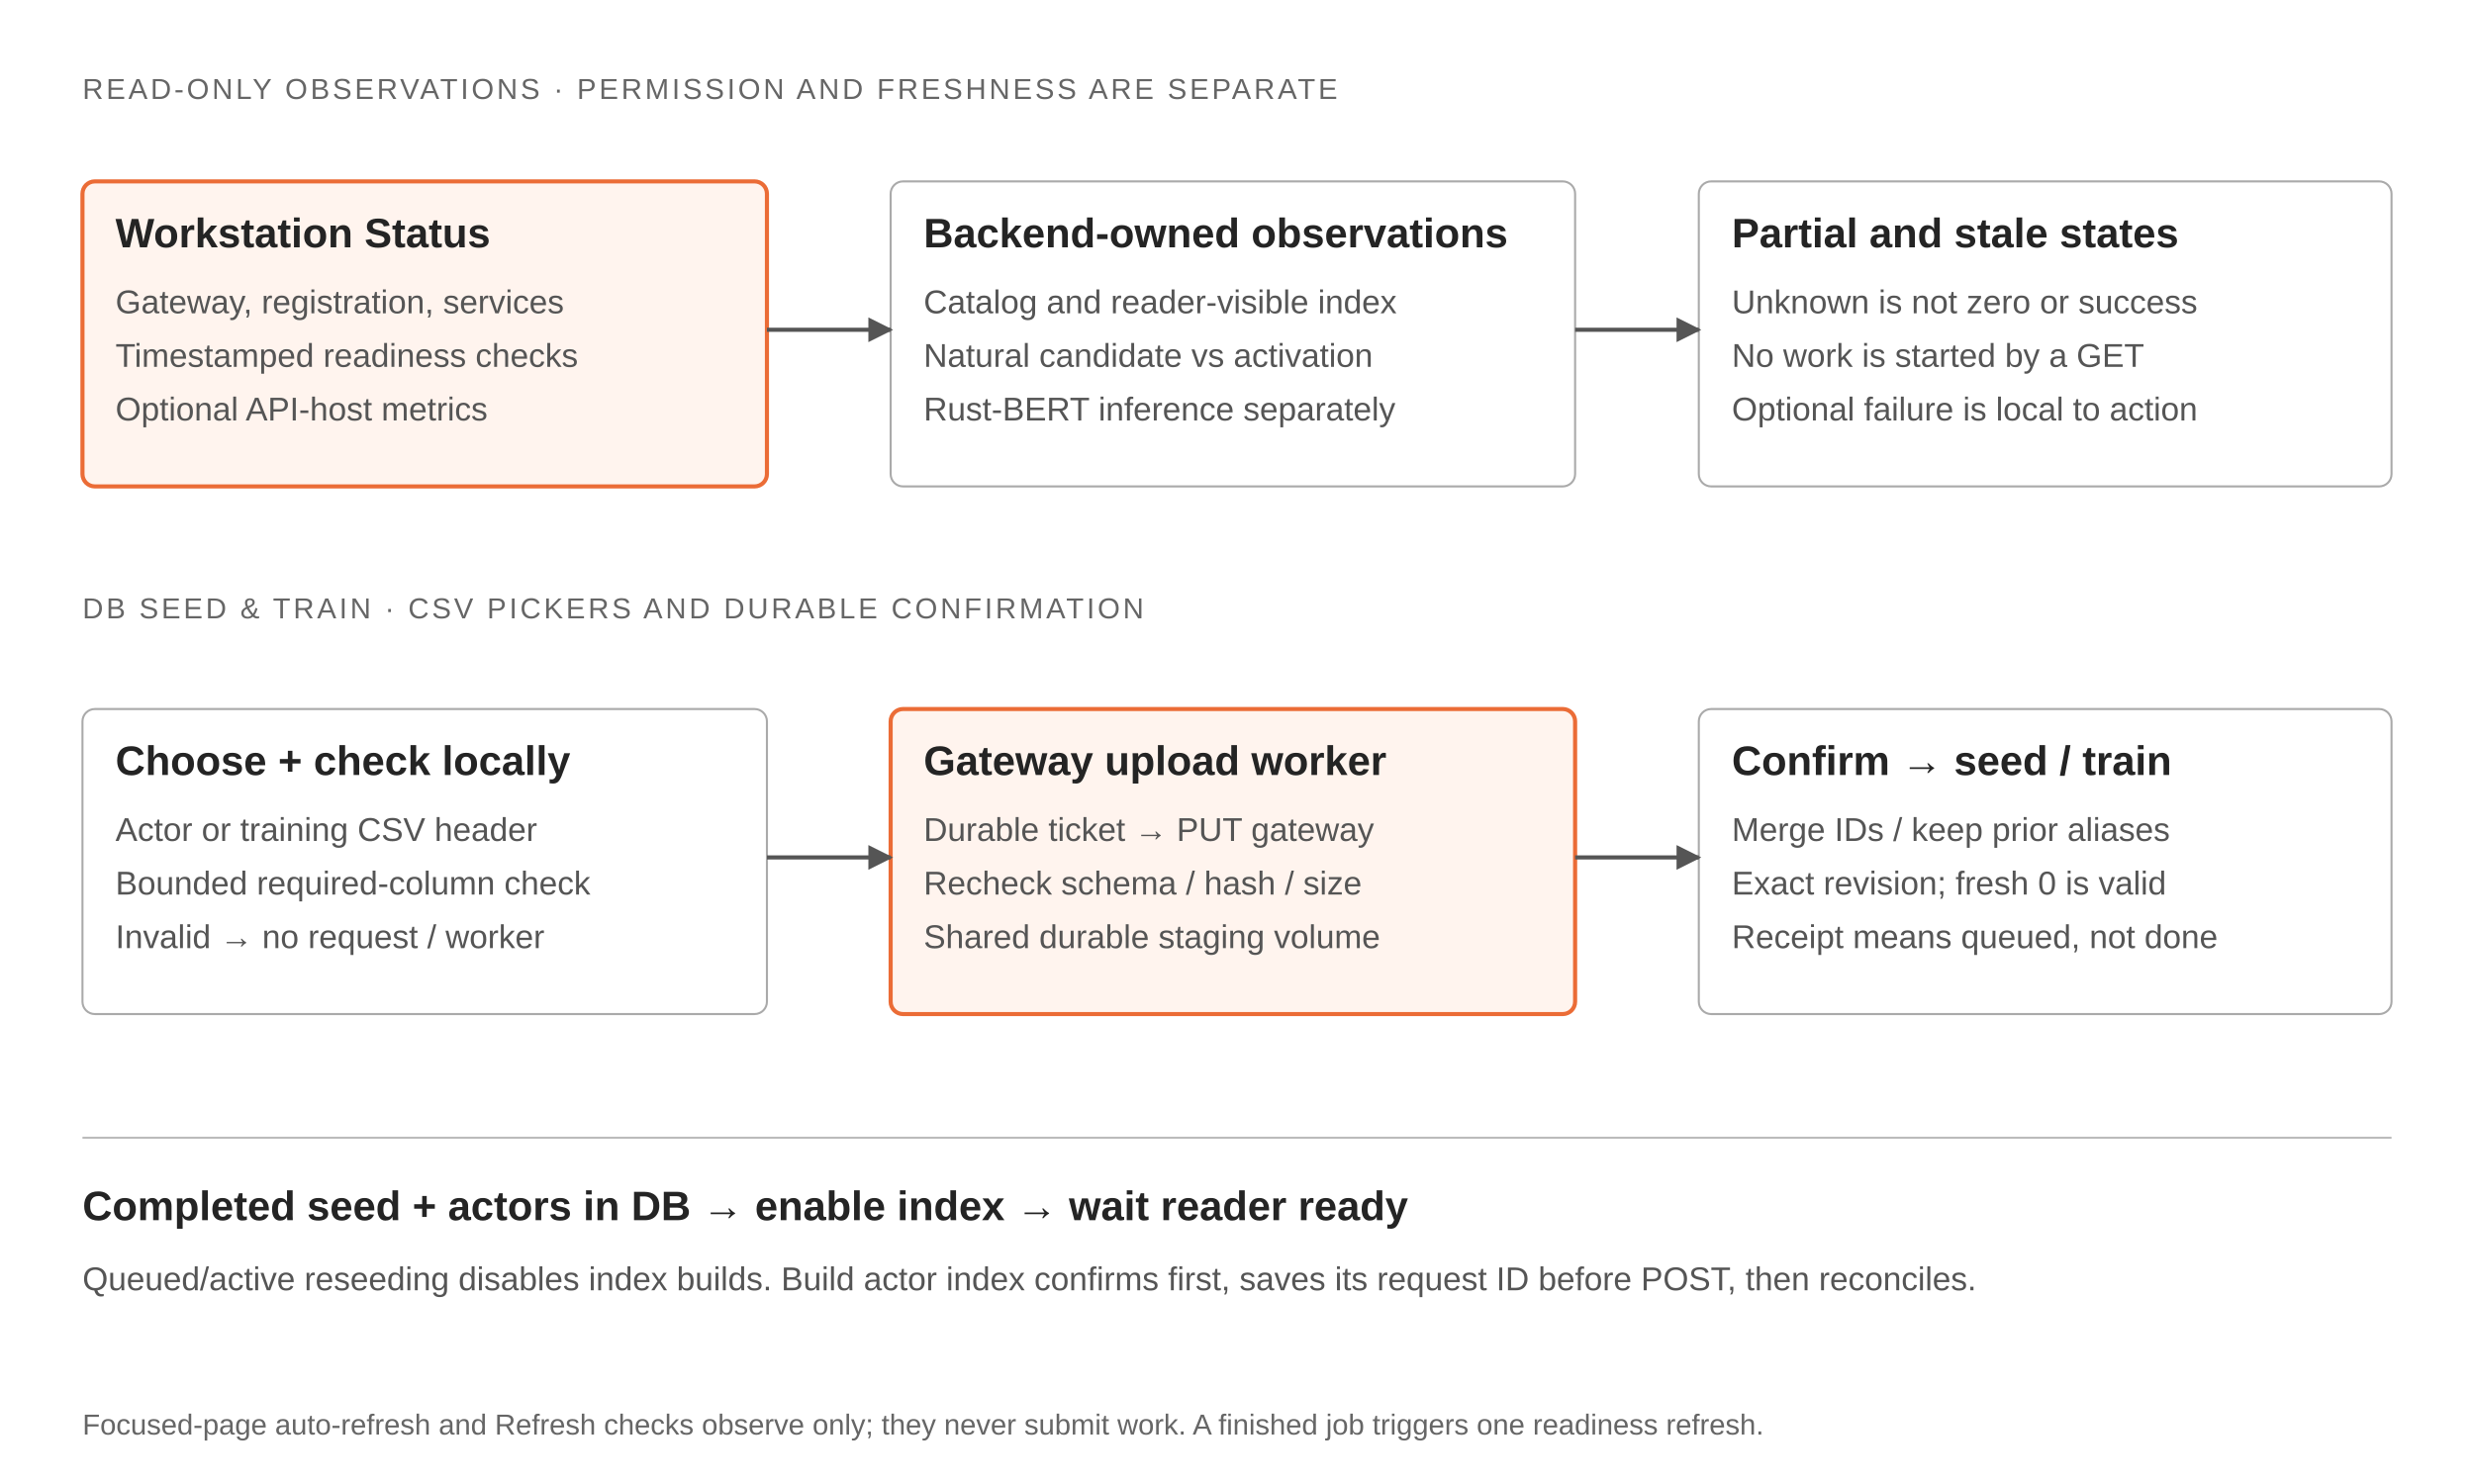
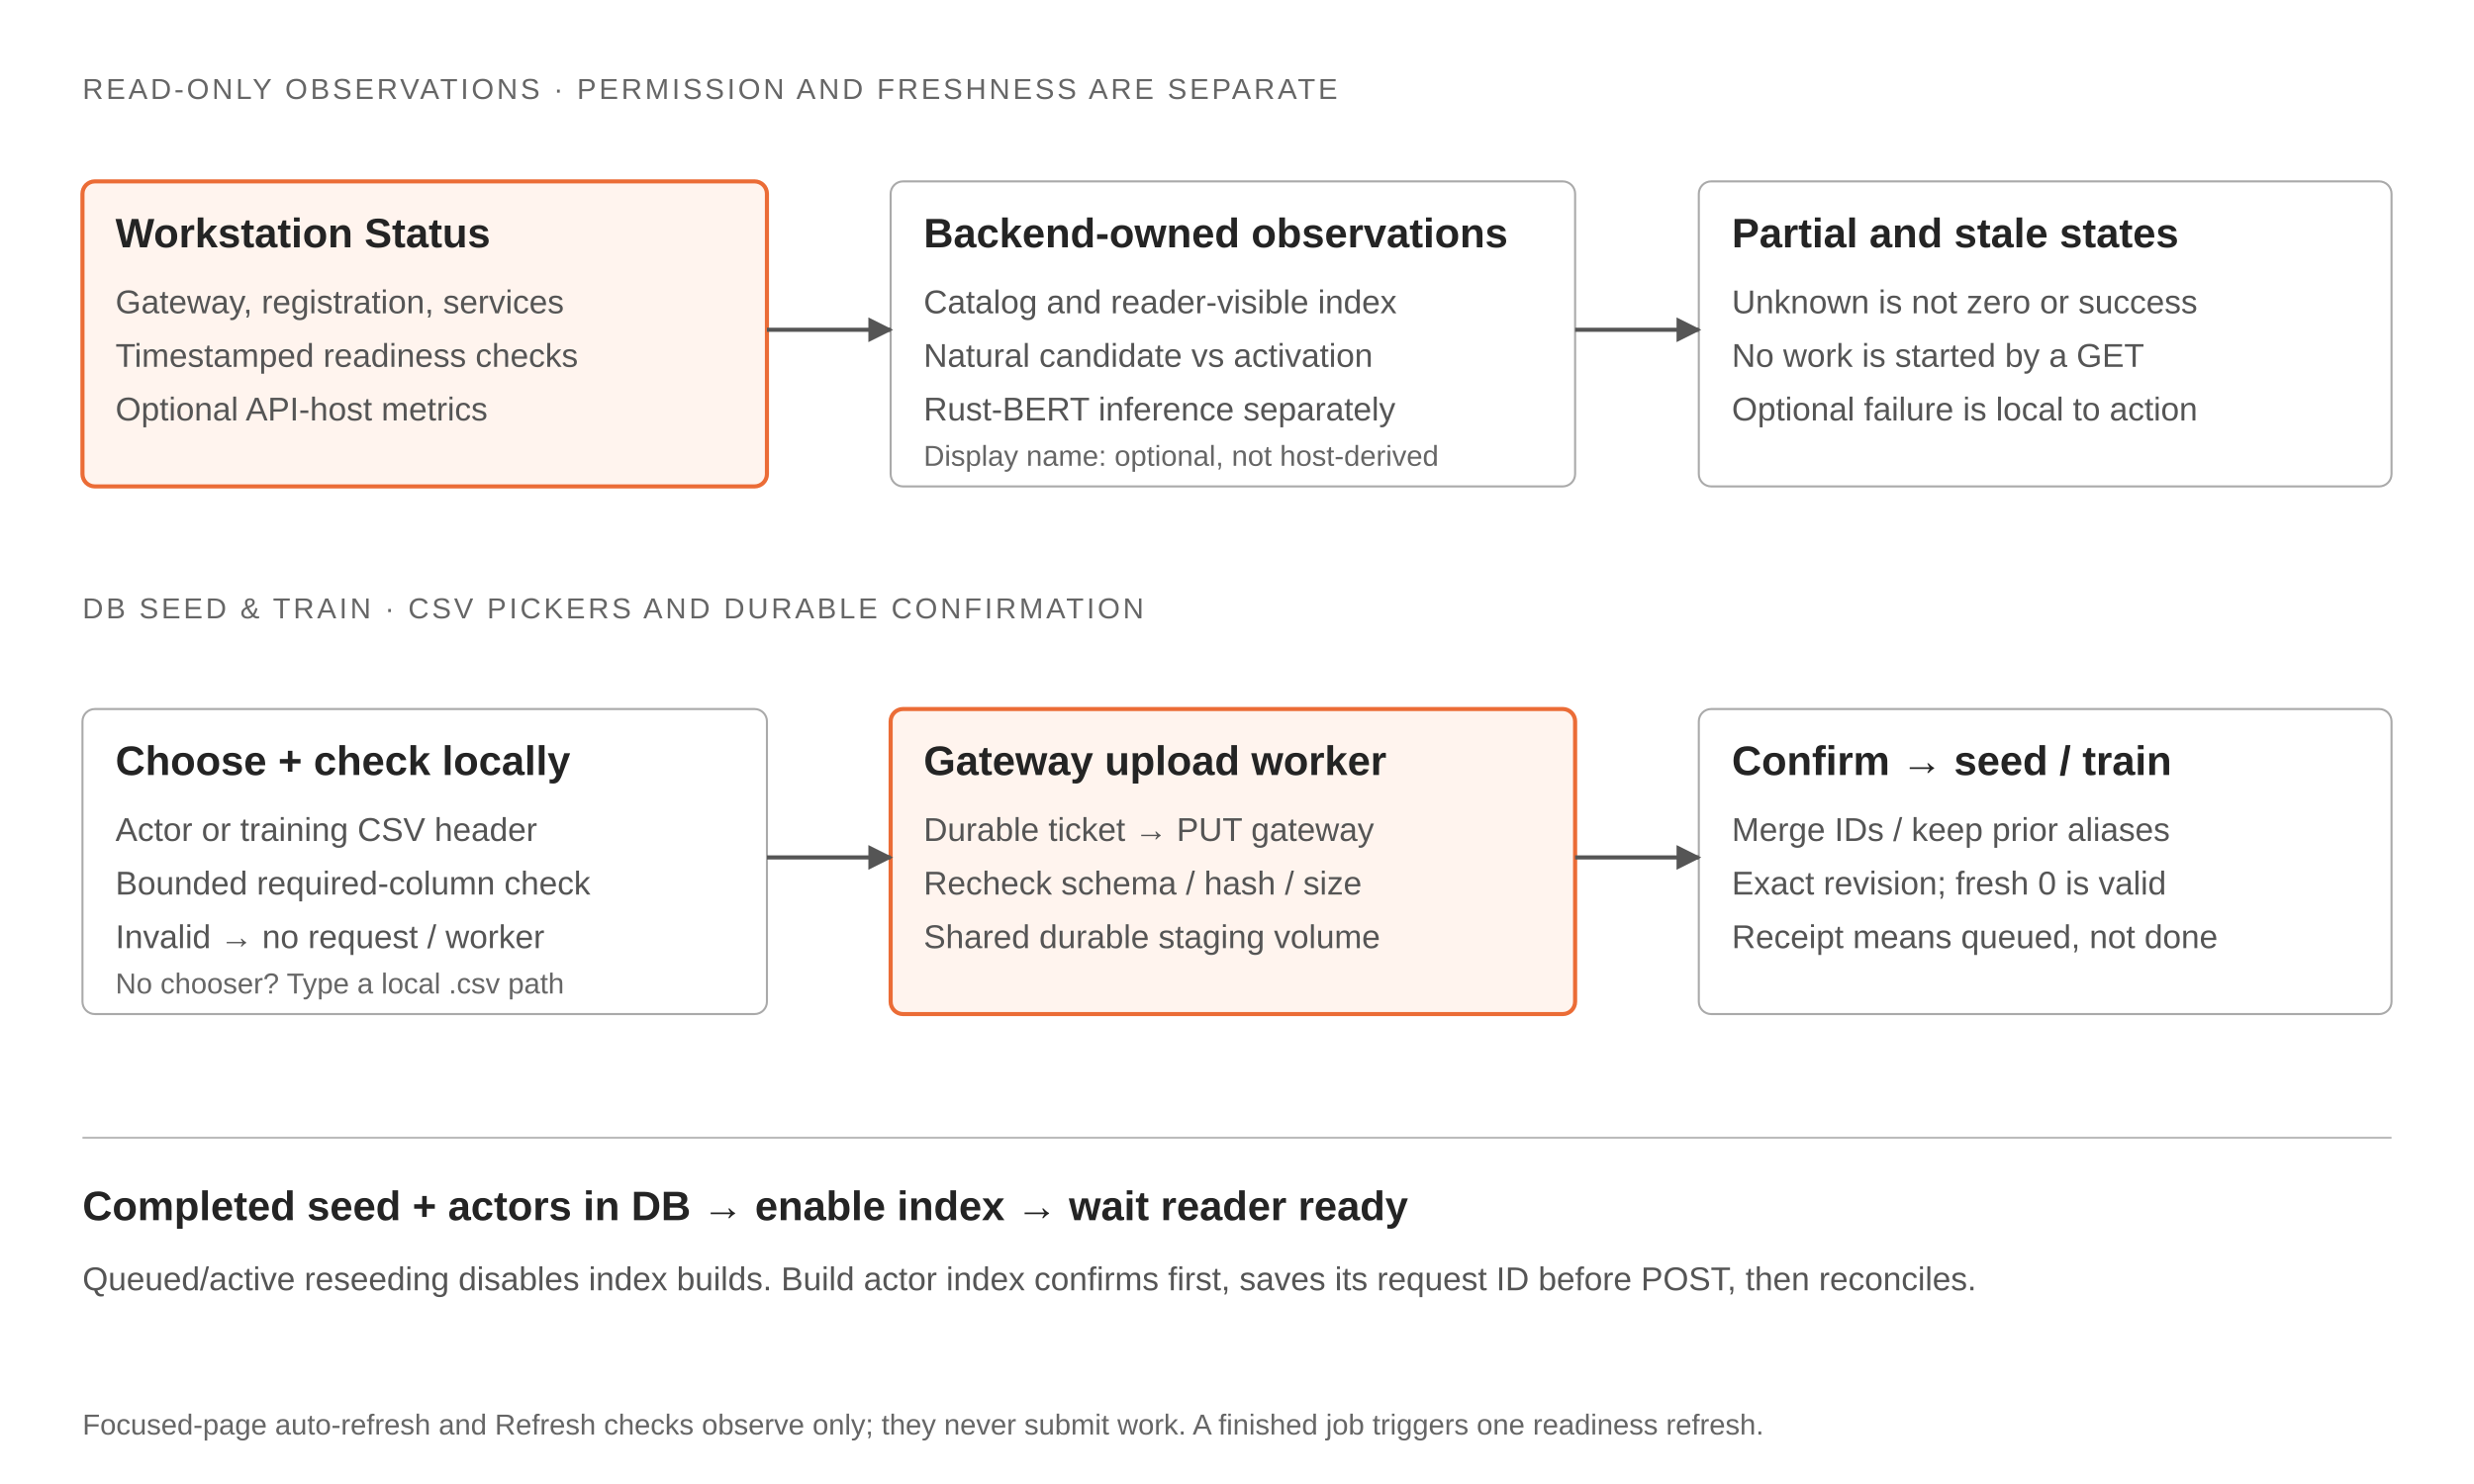
<svg xmlns="http://www.w3.org/2000/svg" viewBox="0 0 1200 720" role="img" aria-labelledby="workstation-readiness-title workstation-readiness-desc">
  <style>text{font-family:Geist,Arial,sans-serif;fill:#242424}.zone{font-size:14px;letter-spacing:1.4px;fill:#666}.label{font-size:20px;font-weight:600}.note{font-size:16px;fill:#555}.small{font-size:14px;fill:#666}.node{fill:#fff;stroke:#aaa;stroke-width:1}.focus{fill:#fff4ee;stroke:#eb6c36;stroke-width:2}.wire{fill:none;stroke:#555;stroke-width:2;marker-end:url(#arrow)}.lane{fill:#fafafa;stroke:#ddd;stroke-width:1}</style>
  <defs>
    <marker id="arrow" viewBox="0 0 10 10" refX="9" refY="5" markerWidth="6" markerHeight="6" orient="auto">
      <path d="M 0 0 L 10 5 L 0 10 z" fill="#555" />
    </marker>
  </defs>
  <rect width="1200" height="720" fill="#fff" />
  <text x="40" y="48" class="zone">READ-ONLY OBSERVATIONS · PERMISSION AND FRESHNESS ARE SEPARATE</text>
  <rect x="40" y="88" width="332" height="148" rx="6" class="focus" />
  <text x="56" y="120" class="label">Workstation Status</text>
  <text x="56" y="152" class="note">Gateway, registration, services</text>
  <text x="56" y="178" class="note">Timestamped readiness checks</text>
  <text x="56" y="204" class="note">Optional API-host metrics</text>
  <rect x="432" y="88" width="332" height="148" rx="6" class="node" />
  <text x="448" y="120" class="label">Backend-owned observations</text>
  <text x="448" y="152" class="note">Catalog and reader-visible index</text>
  <text x="448" y="178" class="note">Natural candidate vs activation</text>
  <text x="448" y="204" class="note">Rust-BERT inference separately</text>
+   <text x="448" y="226" class="small">Display name: optional, not host-derived</text>
  <rect x="824" y="88" width="336" height="148" rx="6" class="node" />
  <text x="840" y="120" class="label">Partial and stale states</text>
  <text x="840" y="152" class="note">Unknown is not zero or success</text>
  <text x="840" y="178" class="note">No work is started by a GET</text>
  <text x="840" y="204" class="note">Optional failure is local to action</text>
  <path d="M 372 160 H 432" class="wire" />
  <path d="M 764 160 H 824" class="wire" />
  <text x="40" y="300" class="zone">DB SEED &amp; TRAIN · CSV PICKERS AND DURABLE CONFIRMATION</text>
  <rect x="40" y="344" width="332" height="148" rx="6" class="node" />
  <text x="56" y="376" class="label">Choose + check locally</text>
  <text x="56" y="408" class="note">Actor or training CSV header</text>
  <text x="56" y="434" class="note">Bounded required-column check</text>
  <text x="56" y="460" class="note">Invalid → no request / worker</text>
+   <text x="56" y="482" class="small">No chooser? Type a local .csv path</text>
  <rect x="432" y="344" width="332" height="148" rx="6" class="focus" />
  <text x="448" y="376" class="label">Gateway upload worker</text>
  <text x="448" y="408" class="note">Durable ticket → PUT gateway</text>
  <text x="448" y="434" class="note">Recheck schema / hash / size</text>
  <text x="448" y="460" class="note">Shared durable staging volume</text>
  <rect x="824" y="344" width="336" height="148" rx="6" class="node" />
  <text x="840" y="376" class="label">Confirm → seed / train</text>
  <text x="840" y="408" class="note">Merge IDs / keep prior aliases</text>
  <text x="840" y="434" class="note">Exact revision; fresh 0 is valid</text>
  <text x="840" y="460" class="note">Receipt means queued, not done</text>
  <path d="M 372 416 H 432" class="wire" />
  <path d="M 764 416 H 824" class="wire" />
  <path d="M 40 552 H 1160" stroke="#bbb" />
  <text x="40" y="592" class="label">Completed seed + actors in DB → enable index → wait reader ready</text>
  <text x="40" y="626" class="note">Queued/active reseeding disables index builds. Build actor index confirms first, saves its request ID before POST, then reconciles.</text>
  <text x="40" y="696" class="small">Focused-page auto-refresh and Refresh checks observe only; they never submit work. A finished job triggers one readiness refresh.</text>
</svg>
